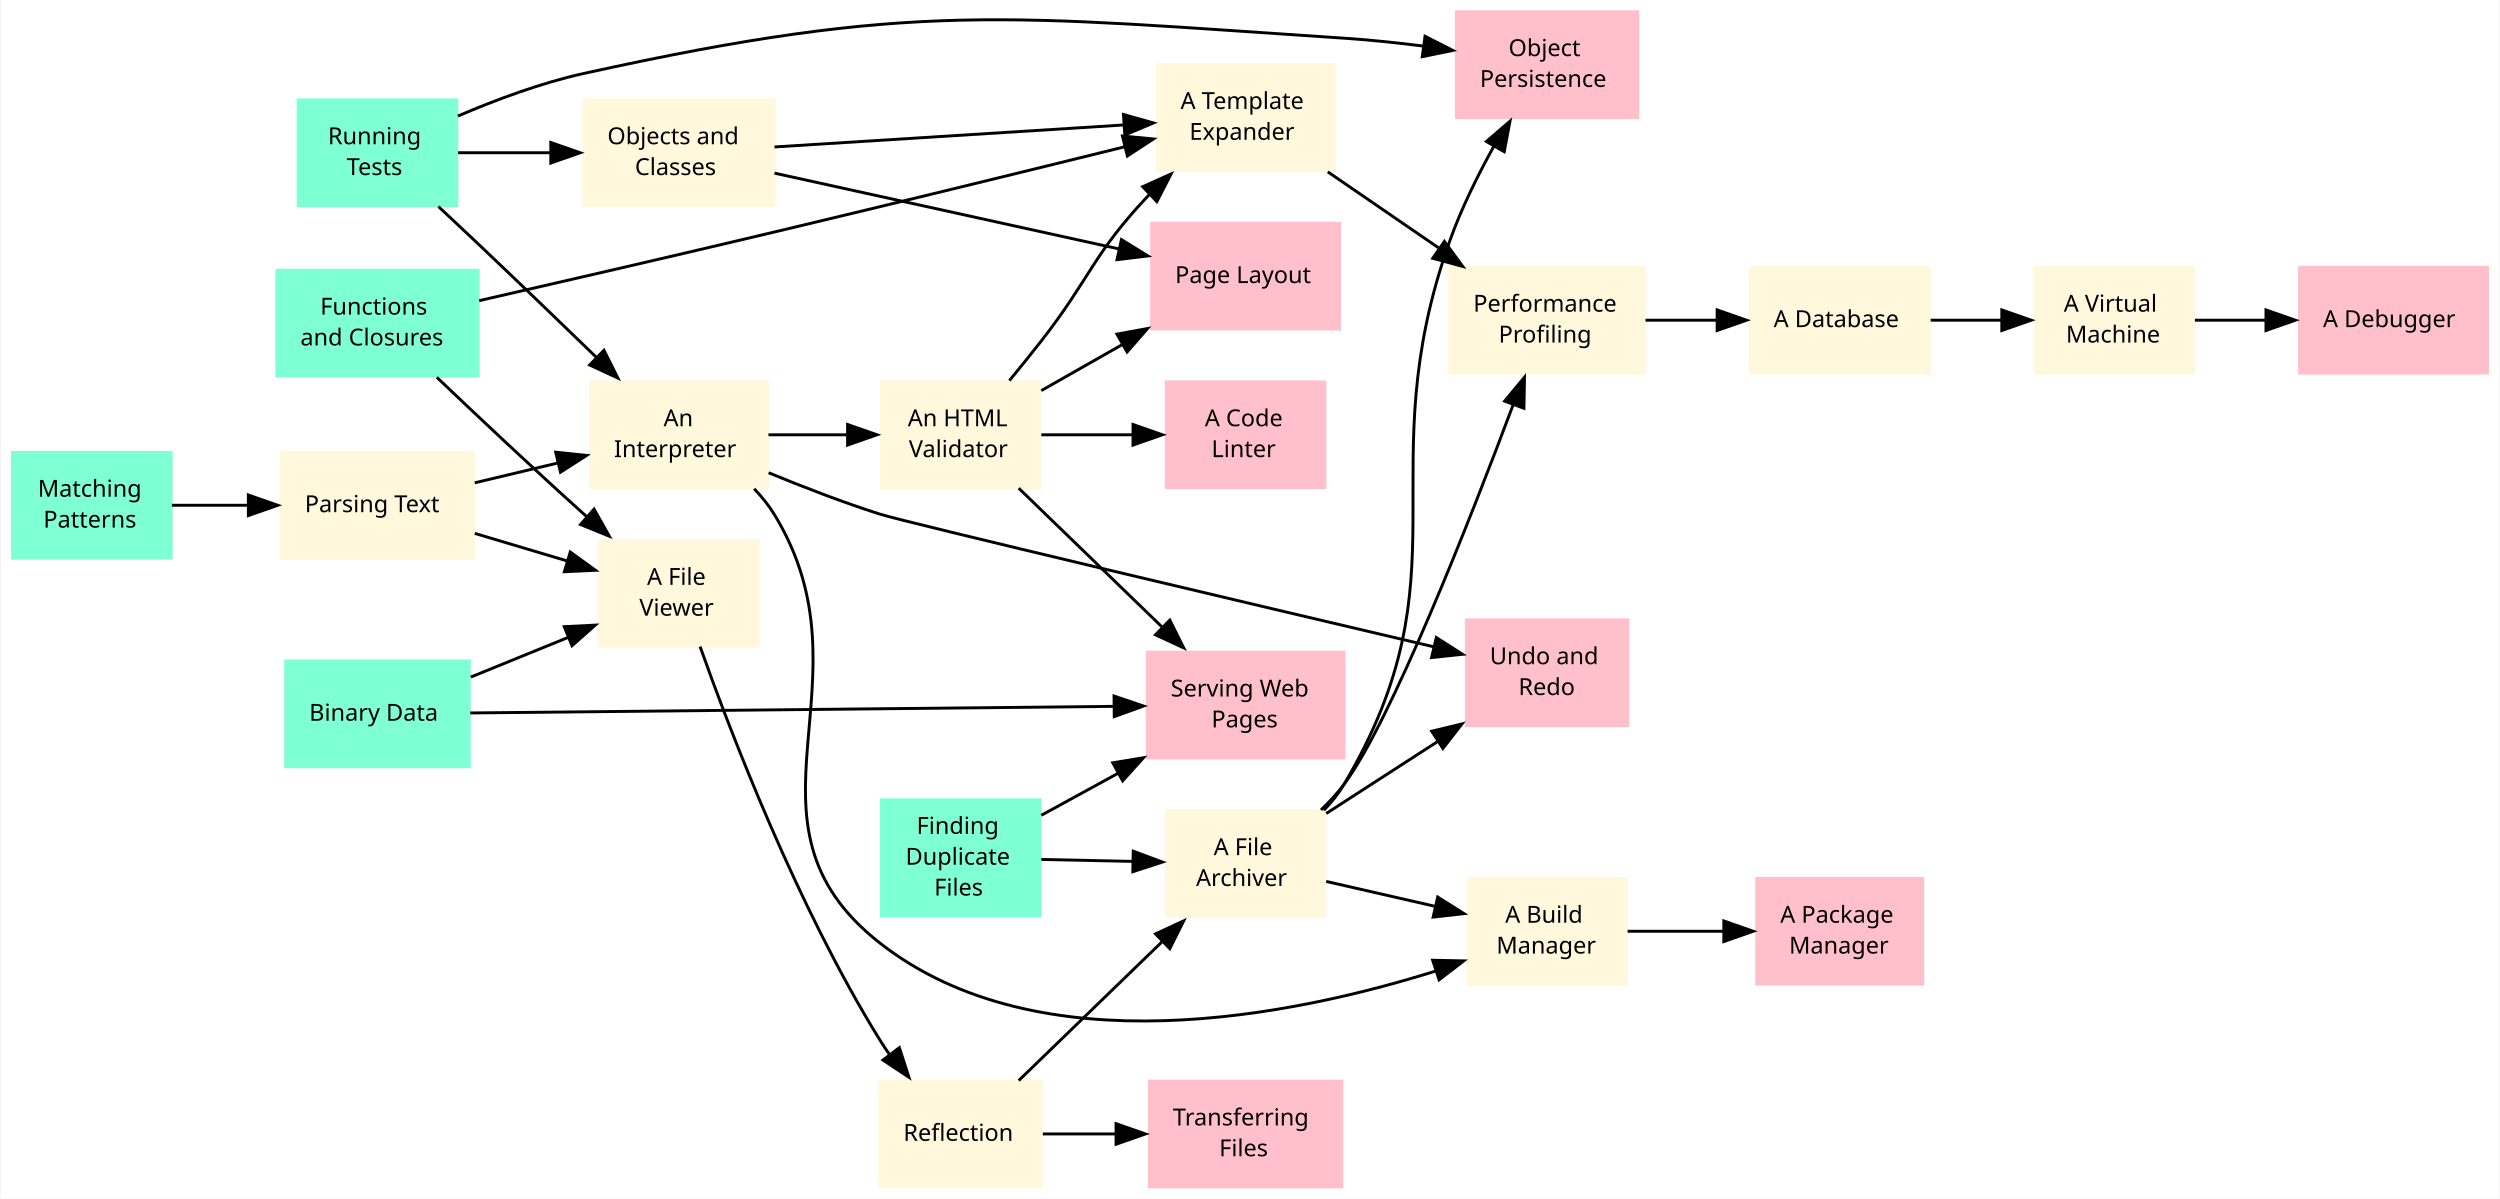
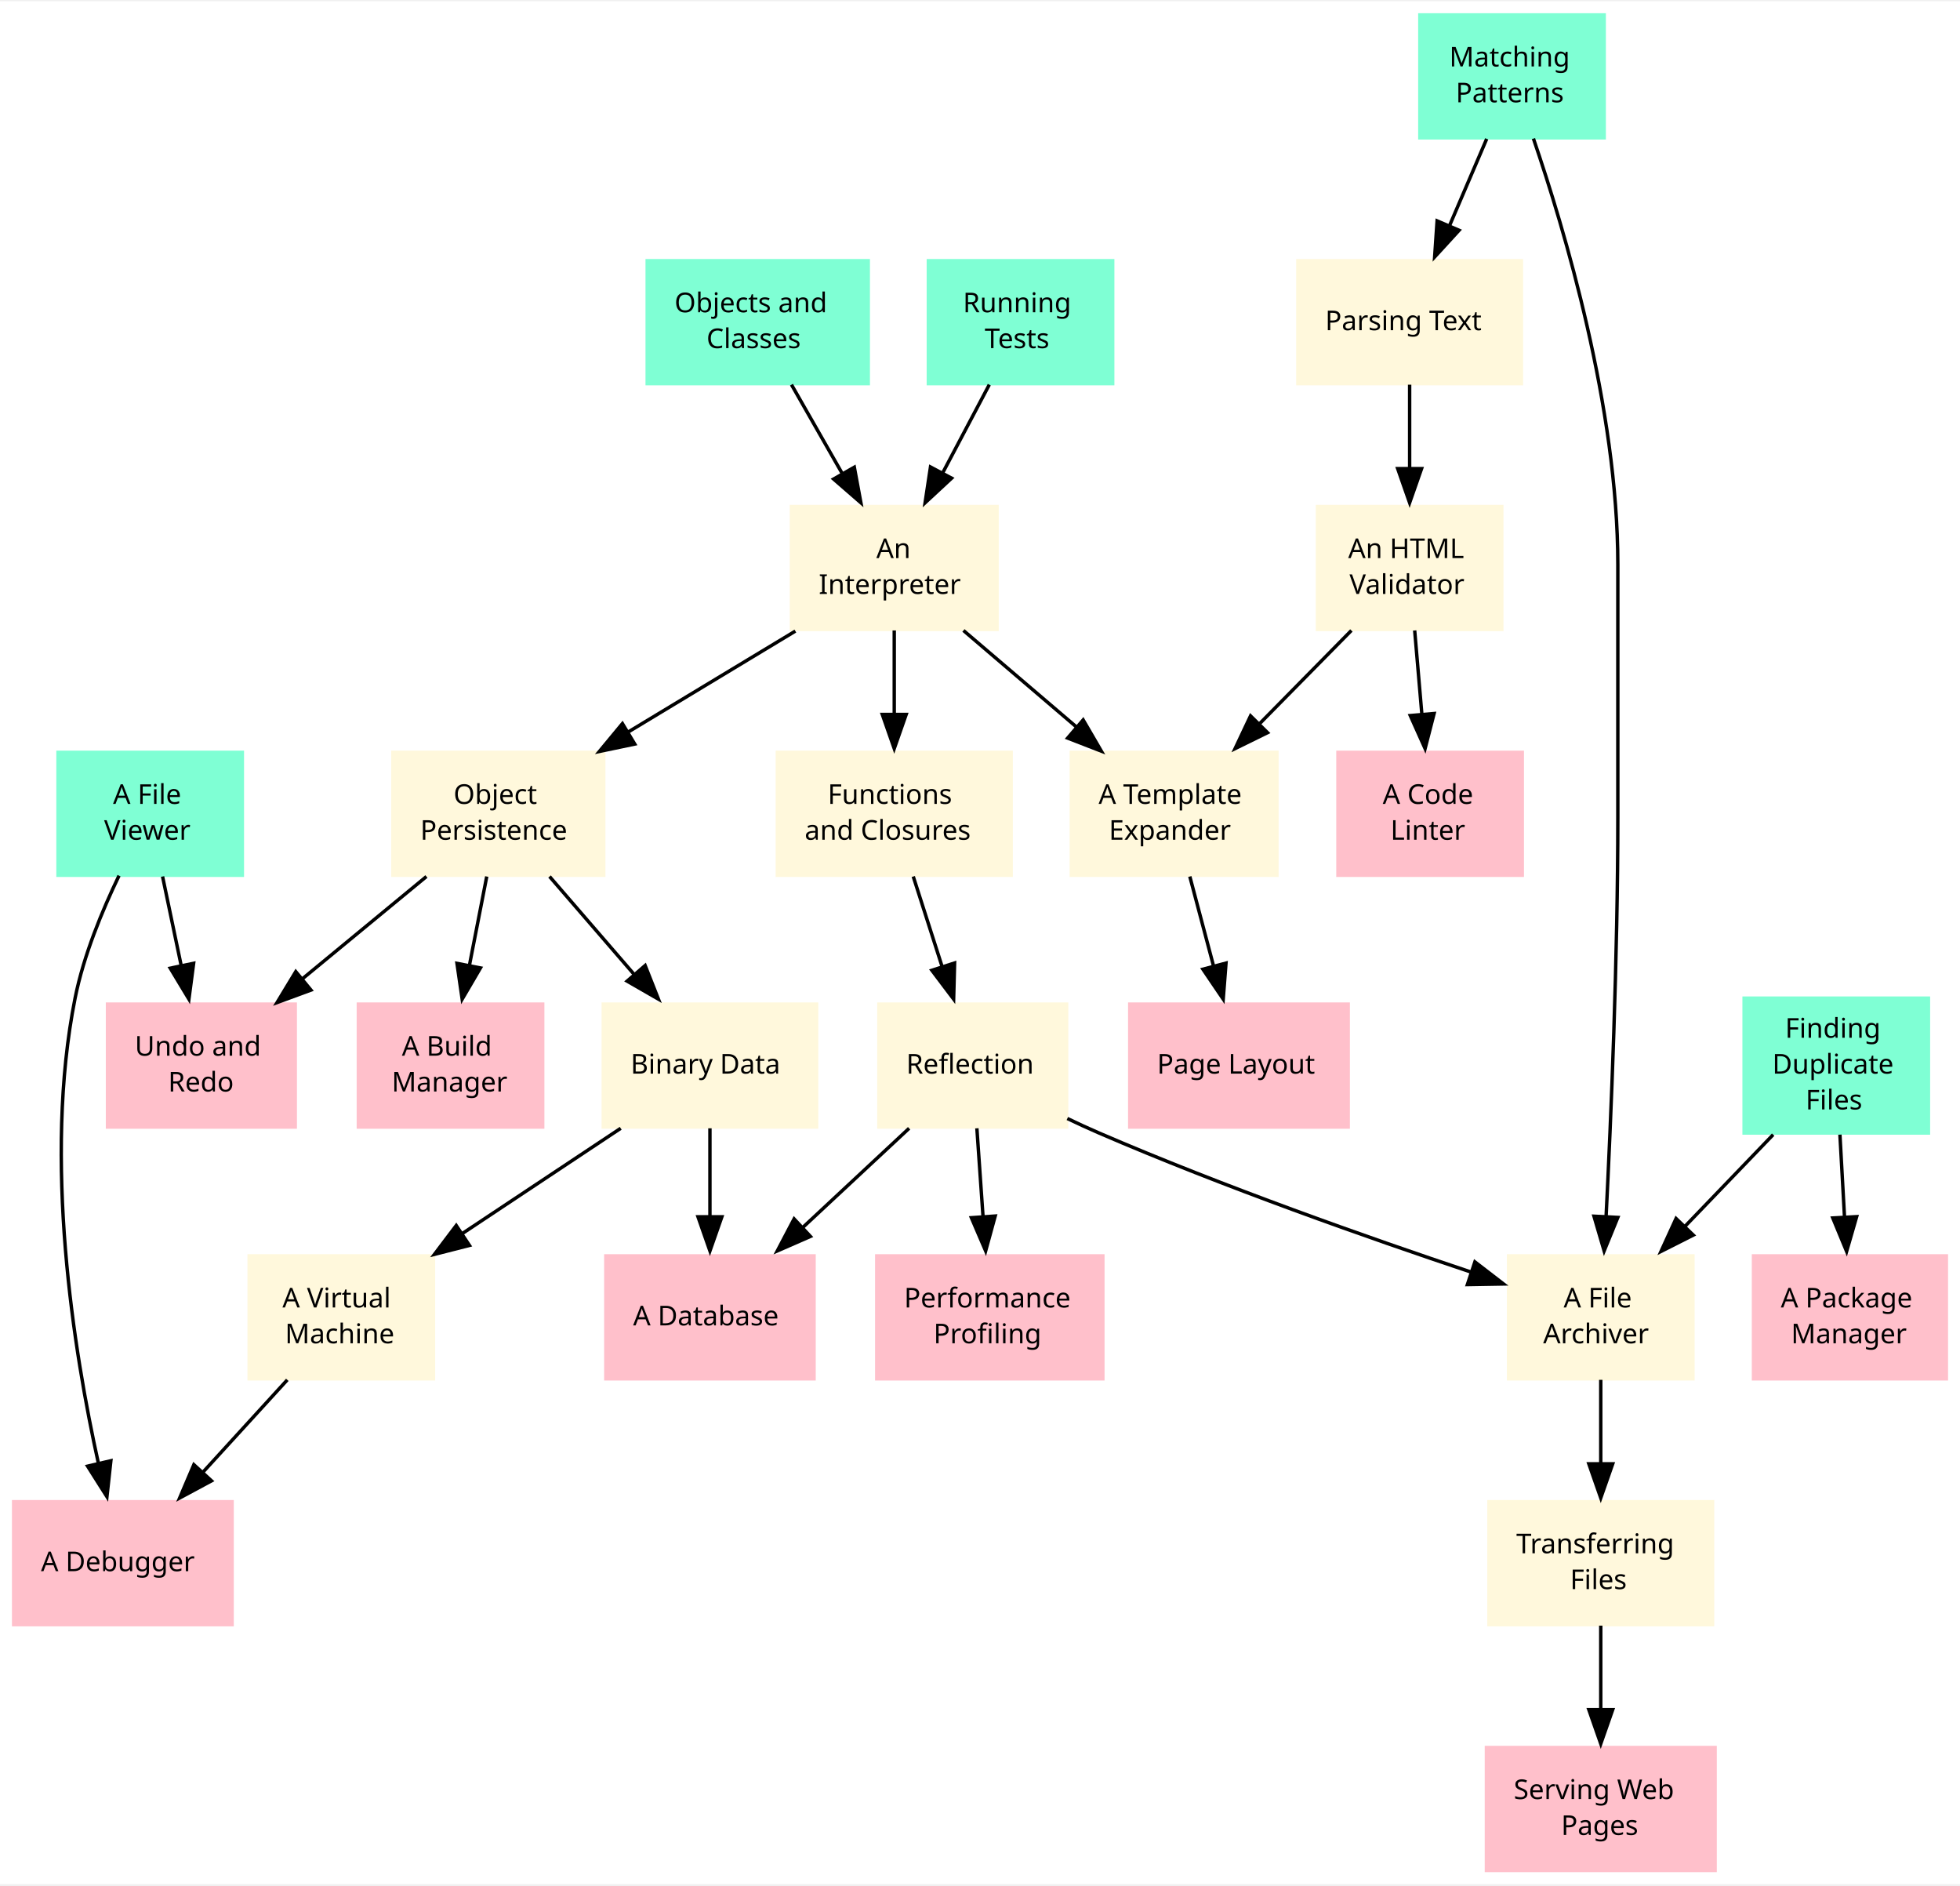
- <svg xmlns="http://www.w3.org/2000/svg" width="851pt" height="408pt" viewBox="0.00 0.00 850.50 408.00">
-   <g id="graph0" class="graph" transform="scale(1 1) rotate(0) translate(4 404)">
-     <polygon fill="white" stroke="none" points="-4,4 -4,-404 846.5,-404 846.5,4 -4,4" />
+ <svg xmlns="http://www.w3.org/2000/svg" width="574pt" height="552pt" viewBox="0.00 0.00 574.25 551.50">
+   <g id="graph0" class="graph" transform="scale(1 1) rotate(0) translate(4 547.5)">
+     <polygon fill="white" stroke="none" points="-4,4 -4,-547.5 570.25,-547.5 570.25,4 -4,4" />
    <g id="node1" class="node">
-       <polygon fill="cornsilk" stroke="cornsilk" points="259.25,-370 194.5,-370 194.5,-334 259.25,-334 259.25,-370" />
-       <text text-anchor="start" x="202.5" y="-354.9" font-family="Verdana" font-size="8.00">Objects and</text>
-       <text text-anchor="start" x="211.88" y="-344.4" font-family="Verdana" font-size="8.00">Classes</text>
+       <polygon fill="aquamarine" stroke="aquamarine" points="250.38,-471.5 185.62,-471.5 185.62,-435.5 250.38,-435.5 250.38,-471.5" />
+       <text text-anchor="start" x="193.62" y="-456.4" font-family="Verdana" font-size="8.00">Objects and</text>
+       <text text-anchor="start" x="203" y="-445.9" font-family="Verdana" font-size="8.00">Classes</text>
    </g>
    <g id="node2" class="node">
-       <polygon fill="cornsilk" stroke="cornsilk" points="449.88,-382 389.62,-382 389.62,-346 449.88,-346 449.88,-382" />
-       <text text-anchor="start" x="397.62" y="-366.9" font-family="Verdana" font-size="8.00">A Template</text>
-       <text text-anchor="start" x="400.62" y="-356.4" font-family="Verdana" font-size="8.00">Expander</text>
+       <polygon fill="cornsilk" stroke="cornsilk" points="288.12,-399.5 227.88,-399.5 227.88,-363.5 288.12,-363.5 288.12,-399.5" />
+       <text text-anchor="start" x="252.75" y="-384.4" font-family="Verdana" font-size="8.00">An</text>
+       <text text-anchor="start" x="235.88" y="-373.9" font-family="Verdana" font-size="8.00">Interpreter</text>
    </g>
    <g id="edge1" class="edge">
-       <path fill="none" stroke="black" d="M259.39,-353.98C291.98,-356.03 342.95,-359.23 378.44,-361.47" />
-       <polygon fill="black" stroke="black" points="378.18,-365.02 388.38,-362.15 378.62,-358.03 378.18,-365.02" />
+       <path fill="none" stroke="black" d="M227.89,-435.2C232.39,-427.31 237.83,-417.8 242.83,-409.05" />
+       <polygon fill="black" stroke="black" points="246.3,-411.02 248.23,-400.6 240.23,-407.55 246.3,-411.02" />
+     </g>
+     <g id="node10" class="node">
+       <polygon fill="cornsilk" stroke="cornsilk" points="292.25,-327.5 223.75,-327.5 223.75,-291.5 292.25,-291.5 292.25,-327.5" />
+       <text text-anchor="start" x="238.5" y="-312.4" font-family="Verdana" font-size="8.00">Functions</text>
+       <text text-anchor="start" x="231.75" y="-301.9" font-family="Verdana" font-size="8.00">and Closures</text>
+     </g>
+     <g id="edge8" class="edge">
+       <path fill="none" stroke="black" d="M258,-363.2C258,-355.74 258,-346.82 258,-338.47" />
+       <polygon fill="black" stroke="black" points="261.5,-338.6 258,-328.6 254.5,-338.6 261.5,-338.6" />
+     </g>
+     <g id="node11" class="node">
+       <polygon fill="cornsilk" stroke="cornsilk" points="370.12,-327.5 309.88,-327.5 309.88,-291.5 370.12,-291.5 370.12,-327.5" />
+       <text text-anchor="start" x="317.88" y="-312.4" font-family="Verdana" font-size="8.00">A Template</text>
+       <text text-anchor="start" x="320.88" y="-301.9" font-family="Verdana" font-size="8.00">Expander</text>
+     </g>
+     <g id="edge9" class="edge">
+       <path fill="none" stroke="black" d="M278.27,-363.2C288.32,-354.61 300.63,-344.11 311.61,-334.74" />
+       <polygon fill="black" stroke="black" points="313.35,-337 318.68,-327.85 308.8,-331.68 313.35,-337" />
+     </g>
+     <g id="node12" class="node">
+       <polygon fill="cornsilk" stroke="cornsilk" points="172.88,-327.5 111.12,-327.5 111.12,-291.5 172.88,-291.5 172.88,-327.5" />
+       <text text-anchor="start" x="128.88" y="-312.4" font-family="Verdana" font-size="8.00">Object</text>
+       <text text-anchor="start" x="119.12" y="-301.9" font-family="Verdana" font-size="8.00">Persistence</text>
+     </g>
+     <g id="edge10" class="edge">
+       <path fill="none" stroke="black" d="M229.03,-363.02C214.11,-354.01 195.73,-342.92 179.72,-333.26" />
+       <polygon fill="black" stroke="black" points="181.97,-329.93 171.6,-327.76 178.36,-335.92 181.97,-329.93" />
    </g>
    <g id="node3" class="node">
-       <polygon fill="pink" stroke="pink" points="451.75,-328 387.75,-328 387.75,-292 451.75,-292 451.75,-328" />
-       <text text-anchor="start" x="395.75" y="-307.65" font-family="Verdana" font-size="8.00">Page Layout</text>
+       <polygon fill="aquamarine" stroke="aquamarine" points="561,-255.5 507,-255.5 507,-216 561,-216 561,-255.5" />
+       <text text-anchor="start" x="519" y="-243.9" font-family="Verdana" font-size="8.00">Finding</text>
+       <text text-anchor="start" x="515.25" y="-233.4" font-family="Verdana" font-size="8.00">Duplicate</text>
+       <text text-anchor="start" x="525" y="-222.9" font-family="Verdana" font-size="8.00">Files</text>
+     </g>
+     <g id="node4" class="node">
+       <polygon fill="cornsilk" stroke="cornsilk" points="492,-180 438,-180 438,-144 492,-144 492,-180" />
+       <text text-anchor="start" x="454.12" y="-164.9" font-family="Verdana" font-size="8.00">A File</text>
+       <text text-anchor="start" x="448.12" y="-154.4" font-family="Verdana" font-size="8.00">Archiver</text>
    </g>
    <g id="edge2" class="edge">
-       <path fill="none" stroke="black" d="M259.39,-345.06C291.54,-337.99 341.59,-326.98 377.01,-319.18" />
-       <polygon fill="black" stroke="black" points="377.49,-322.44 386.5,-316.88 375.98,-315.61 377.49,-322.44" />
+       <path fill="none" stroke="black" d="M515.51,-215.52C507.44,-207.13 497.87,-197.18 489.24,-188.21" />
+       <polygon fill="black" stroke="black" points="492.11,-186.1 482.65,-181.32 487.06,-190.95 492.11,-186.1" />
+     </g>
+     <g id="node5" class="node">
+       <polygon fill="pink" stroke="pink" points="566.25,-180 509.75,-180 509.75,-144 566.25,-144 566.25,-180" />
+       <text text-anchor="start" x="517.75" y="-164.9" font-family="Verdana" font-size="8.00">A Package</text>
+       <text text-anchor="start" x="520.75" y="-154.4" font-family="Verdana" font-size="8.00">Manager</text>
+     </g>
+     <g id="edge3" class="edge">
+       <path fill="none" stroke="black" d="M535.07,-215.52C535.49,-208.07 535.97,-199.4 536.42,-191.26" />
+       <polygon fill="black" stroke="black" points="539.97,-191.5 537.03,-181.32 532.98,-191.11 539.97,-191.5" />
+     </g>
+     <g id="node16" class="node">
+       <polygon fill="cornsilk" stroke="cornsilk" points="497.75,-108 432.25,-108 432.25,-72 497.75,-72 497.75,-108" />
+       <text text-anchor="start" x="440.25" y="-92.9" font-family="Verdana" font-size="8.00">Transferring</text>
+       <text text-anchor="start" x="456" y="-82.4" font-family="Verdana" font-size="8.00">Files</text>
+     </g>
+     <g id="edge15" class="edge">
+       <path fill="none" stroke="black" d="M465,-143.7C465,-136.24 465,-127.32 465,-118.97" />
+       <polygon fill="black" stroke="black" points="468.5,-119.1 465,-109.1 461.5,-119.1 468.5,-119.1" />
+     </g>
+     <g id="node6" class="node">
+       <polygon fill="aquamarine" stroke="aquamarine" points="466,-543.5 412,-543.5 412,-507.5 466,-507.5 466,-543.5" />
+       <text text-anchor="start" x="420.62" y="-528.4" font-family="Verdana" font-size="8.00">Matching</text>
+       <text text-anchor="start" x="422.5" y="-517.9" font-family="Verdana" font-size="8.00">Patterns</text>
+     </g>
+     <g id="edge5" class="edge">
+       <path fill="none" stroke="black" d="M445.27,-507.28C454.33,-480.82 470,-428.42 470,-382.5 470,-382.5 470,-382.5 470,-308.5 470,-267.67 468.01,-220.43 466.54,-191.13" />
+       <polygon fill="black" stroke="black" points="470,-191.27 465.99,-181.46 463.01,-191.63 470,-191.27" />
+     </g>
+     <g id="node7" class="node">
+       <polygon fill="cornsilk" stroke="cornsilk" points="441.75,-471.5 376.25,-471.5 376.25,-435.5 441.75,-435.5 441.75,-471.5" />
+       <text text-anchor="start" x="384.25" y="-451.15" font-family="Verdana" font-size="8.00">Parsing Text</text>
+     </g>
+     <g id="edge4" class="edge">
+       <path fill="none" stroke="black" d="M431.58,-507.2C428.28,-499.48 424.31,-490.21 420.62,-481.61" />
+       <polygon fill="black" stroke="black" points="423.49,-480.42 416.33,-472.6 417.05,-483.17 423.49,-480.42" />
+     </g>
+     <g id="node8" class="node">
+       <polygon fill="cornsilk" stroke="cornsilk" points="436,-399.5 382,-399.5 382,-363.5 436,-363.5 436,-399.5" />
+       <text text-anchor="start" x="391" y="-384.4" font-family="Verdana" font-size="8.00">An HTML</text>
+       <text text-anchor="start" x="391.38" y="-373.9" font-family="Verdana" font-size="8.00">Validator</text>
+     </g>
+     <g id="edge6" class="edge">
+       <path fill="none" stroke="black" d="M409,-435.2C409,-427.74 409,-418.82 409,-410.47" />
+       <polygon fill="black" stroke="black" points="412.5,-410.6 409,-400.6 405.5,-410.6 412.5,-410.6" />
+     </g>
+     <g id="edge16" class="edge">
+       <path fill="none" stroke="black" d="M391.94,-363.2C383.67,-354.8 373.58,-344.57 364.51,-335.36" />
+       <polygon fill="black" stroke="black" points="367.37,-333.27 357.86,-328.6 362.39,-338.18 367.37,-333.27" />
+     </g>
+     <g id="node17" class="node">
+       <polygon fill="pink" stroke="pink" points="442,-327.5 388,-327.5 388,-291.5 442,-291.5 442,-327.5" />
+       <text text-anchor="start" x="401.12" y="-312.4" font-family="Verdana" font-size="8.00">A Code</text>
+       <text text-anchor="start" x="403.38" y="-301.9" font-family="Verdana" font-size="8.00">Linter</text>
+     </g>
+     <g id="edge17" class="edge">
+       <path fill="none" stroke="black" d="M410.48,-363.2C411.12,-355.74 411.89,-346.82 412.6,-338.47" />
+       <polygon fill="black" stroke="black" points="416.17,-338.87 413.53,-328.6 409.19,-338.27 416.17,-338.87" />
+     </g>
+     <g id="node9" class="node">
+       <polygon fill="aquamarine" stroke="aquamarine" points="322,-471.5 268,-471.5 268,-435.5 322,-435.5 322,-471.5" />
+       <text text-anchor="start" x="278.12" y="-456.4" font-family="Verdana" font-size="8.00">Running</text>
+       <text text-anchor="start" x="284.5" y="-445.9" font-family="Verdana" font-size="8.00">Tests</text>
+     </g>
+     <g id="edge7" class="edge">
+       <path fill="none" stroke="black" d="M285.85,-435.2C281.73,-427.4 276.77,-418.01 272.18,-409.33" />
+       <polygon fill="black" stroke="black" points="274.81,-407.81 267.04,-400.6 268.62,-411.08 274.81,-407.81" />
+     </g>
+     <g id="node13" class="node">
+       <polygon fill="cornsilk" stroke="cornsilk" points="308.5,-253.75 253.5,-253.75 253.5,-217.75 308.5,-217.75 308.5,-253.75" />
+       <text text-anchor="start" x="261.5" y="-233.4" font-family="Verdana" font-size="8.00">Reflection</text>
+     </g>
+     <g id="edge11" class="edge">
+       <path fill="none" stroke="black" d="M263.57,-291.13C266.12,-283.17 269.21,-273.53 272.07,-264.6" />
+       <polygon fill="black" stroke="black" points="275.68,-265.8 275.4,-255.21 269.02,-263.66 275.68,-265.8" />
+     </g>
+     <g id="node18" class="node">
+       <polygon fill="pink" stroke="pink" points="391,-253.75 327,-253.75 327,-217.75 391,-217.75 391,-253.75" />
+       <text text-anchor="start" x="335" y="-233.4" font-family="Verdana" font-size="8.00">Page Layout</text>
+     </g>
+     <g id="edge18" class="edge">
+       <path fill="none" stroke="black" d="M344.6,-291.13C346.71,-283.17 349.26,-273.53 351.63,-264.6" />
+       <polygon fill="black" stroke="black" points="355.2,-265.77 354.38,-255.21 348.43,-263.98 355.2,-265.77" />
    </g>
    <g id="node19" class="node">
-       <polygon fill="cornsilk" stroke="cornsilk" points="555.5,-313 489.25,-313 489.25,-277 555.5,-277 555.5,-313" />
-       <text text-anchor="start" x="497.25" y="-297.9" font-family="Verdana" font-size="8.00">Performance</text>
-       <text text-anchor="start" x="505.88" y="-287.4" font-family="Verdana" font-size="8.00">Profiling</text>
+       <polygon fill="cornsilk" stroke="cornsilk" points="235.25,-253.75 172.75,-253.75 172.75,-217.75 235.25,-217.75 235.25,-253.75" />
+       <text text-anchor="start" x="180.75" y="-233.4" font-family="Verdana" font-size="8.00">Binary Data</text>
+     </g>
+     <g id="edge19" class="edge">
+       <path fill="none" stroke="black" d="M157.01,-291.13C164.49,-282.47 173.69,-271.83 181.96,-262.26" />
+       <polygon fill="black" stroke="black" points="185.02,-265.06 188.91,-255.21 179.73,-260.49 185.02,-265.06" />
+     </g>
+     <g id="node20" class="node">
+       <polygon fill="pink" stroke="pink" points="155,-253.75 101,-253.75 101,-217.75 155,-217.75 155,-253.75" />
+       <text text-anchor="start" x="113.75" y="-238.65" font-family="Verdana" font-size="8.00">A Build</text>
+       <text text-anchor="start" x="110.75" y="-228.15" font-family="Verdana" font-size="8.00">Manager</text>
+     </g>
+     <g id="edge20" class="edge">
+       <path fill="none" stroke="black" d="M138.61,-291.13C137.07,-283.26 135.22,-273.75 133.49,-264.89" />
+       <polygon fill="black" stroke="black" points="136.76,-264.35 131.41,-255.21 129.89,-265.69 136.76,-264.35" />
+     </g>
+     <g id="node21" class="node">
+       <polygon fill="pink" stroke="pink" points="82.5,-253.75 27.5,-253.75 27.5,-217.75 82.5,-217.75 82.5,-253.75" />
+       <text text-anchor="start" x="35.5" y="-238.65" font-family="Verdana" font-size="8.00">Undo and</text>
+       <text text-anchor="start" x="45.25" y="-228.15" font-family="Verdana" font-size="8.00">Redo</text>
+     </g>
+     <g id="edge21" class="edge">
+       <path fill="none" stroke="black" d="M120.94,-291.13C110.01,-282.12 96.49,-270.96 84.53,-261.11" />
+       <polygon fill="black" stroke="black" points="87.11,-257.87 77.17,-254.21 82.66,-263.27 87.11,-257.87" />
+     </g>
+     <g id="edge12" class="edge">
+       <path fill="none" stroke="black" d="M308.71,-220.25C311.82,-218.76 314.96,-217.31 318,-216 354.38,-200.29 397.1,-185.26 427.08,-175.24" />
+       <polygon fill="black" stroke="black" points="428.12,-178.25 436.52,-171.78 425.92,-171.6 428.12,-178.25" />
+     </g>
+     <g id="node14" class="node">
+       <polygon fill="pink" stroke="pink" points="319.12,-180 252.88,-180 252.88,-144 319.12,-144 319.12,-180" />
+       <text text-anchor="start" x="260.88" y="-164.9" font-family="Verdana" font-size="8.00">Performance</text>
+       <text text-anchor="start" x="269.5" y="-154.4" font-family="Verdana" font-size="8.00">Profiling</text>
+     </g>
+     <g id="edge13" class="edge">
+       <path fill="none" stroke="black" d="M282.21,-217.38C282.76,-209.51 283.42,-200 284.04,-191.14" />
+       <polygon fill="black" stroke="black" points="287.58,-191.68 284.78,-181.46 280.6,-191.19 287.58,-191.68" />
+     </g>
+     <g id="node15" class="node">
+       <polygon fill="pink" stroke="pink" points="234.5,-180 173.5,-180 173.5,-144 234.5,-144 234.5,-180" />
+       <text text-anchor="start" x="181.5" y="-159.65" font-family="Verdana" font-size="8.00">A Database</text>
+     </g>
+     <g id="edge14" class="edge">
+       <path fill="none" stroke="black" d="M262.36,-217.38C252.88,-208.55 241.18,-197.65 230.76,-187.93" />
+       <polygon fill="black" stroke="black" points="233.44,-185.71 223.73,-181.46 228.66,-190.84 233.44,-185.71" />
+     </g>
+     <g id="node23" class="node">
+       <polygon fill="pink" stroke="pink" points="498.5,-36 431.5,-36 431.5,0 498.5,0 498.5,-36" />
+       <text text-anchor="start" x="439.5" y="-20.9" font-family="Verdana" font-size="8.00">Serving Web</text>
+       <text text-anchor="start" x="453.38" y="-10.4" font-family="Verdana" font-size="8.00">Pages</text>
+     </g>
+     <g id="edge24" class="edge">
+       <path fill="none" stroke="black" d="M465,-71.7C465,-64.24 465,-55.32 465,-46.97" />
+       <polygon fill="black" stroke="black" points="468.5,-47.1 465,-37.1 461.5,-47.1 468.5,-47.1" />
+     </g>
+     <g id="edge22" class="edge">
+       <path fill="none" stroke="black" d="M204,-217.38C204,-209.6 204,-200.21 204,-191.44" />
+       <polygon fill="black" stroke="black" points="207.5,-191.46 204,-181.46 200.5,-191.46 207.5,-191.46" />
+     </g>
+     <g id="node22" class="node">
+       <polygon fill="cornsilk" stroke="cornsilk" points="123,-180 69,-180 69,-144 123,-144 123,-180" />
+       <text text-anchor="start" x="78.75" y="-164.9" font-family="Verdana" font-size="8.00">A Virtual</text>
+       <text text-anchor="start" x="79.5" y="-154.4" font-family="Verdana" font-size="8.00">Machine</text>
+     </g>
+     <g id="edge23" class="edge">
+       <path fill="none" stroke="black" d="M177.86,-217.38C163.9,-208.11 146.52,-196.56 131.37,-186.5" />
+       <polygon fill="black" stroke="black" points="133.54,-183.08 123.28,-180.46 129.67,-188.91 133.54,-183.08" />
+     </g>
+     <g id="node25" class="node">
+       <polygon fill="pink" stroke="pink" points="64,-108 0,-108 0,-72 64,-72 64,-108" />
+       <text text-anchor="start" x="8" y="-87.65" font-family="Verdana" font-size="8.00">A Debugger</text>
+     </g>
+     <g id="edge27" class="edge">
+       <path fill="none" stroke="black" d="M80.18,-143.7C72.58,-135.39 63.34,-125.28 54.99,-116.14" />
+       <polygon fill="black" stroke="black" points="57.97,-114.12 48.64,-109.1 52.8,-118.85 57.97,-114.12" />
+     </g>
+     <g id="node24" class="node">
+       <polygon fill="aquamarine" stroke="aquamarine" points="67,-327.5 13,-327.5 13,-291.5 67,-291.5 67,-327.5" />
+       <text text-anchor="start" x="29.12" y="-312.4" font-family="Verdana" font-size="8.00">A File</text>
+       <text text-anchor="start" x="26.5" y="-301.9" font-family="Verdana" font-size="8.00">Viewer</text>
+     </g>
+     <g id="edge25" class="edge">
+       <path fill="none" stroke="black" d="M43.63,-291.13C45.28,-283.26 47.27,-273.75 49.12,-264.89" />
+       <polygon fill="black" stroke="black" points="52.73,-265.71 51.35,-255.21 45.88,-264.28 52.73,-265.71" />
    </g>
    <g id="edge26" class="edge">
-       <path fill="none" stroke="black" d="M447.72,-345.51C459.43,-337.48 473.31,-327.96 485.84,-319.36" />
-       <polygon fill="black" stroke="black" points="487.42,-321.84 493.68,-313.3 483.46,-316.07 487.42,-321.84" />
-     </g>
-     <g id="node4" class="node">
-       <polygon fill="aquamarine" stroke="aquamarine" points="349.75,-131.75 295.75,-131.75 295.75,-92.25 349.75,-92.25 349.75,-131.75" />
-       <text text-anchor="start" x="307.75" y="-120.15" font-family="Verdana" font-size="8.00">Finding</text>
-       <text text-anchor="start" x="304" y="-109.65" font-family="Verdana" font-size="8.00">Duplicate</text>
-       <text text-anchor="start" x="313.75" y="-99.15" font-family="Verdana" font-size="8.00">Files</text>
-     </g>
-     <g id="node5" class="node">
-       <polygon fill="cornsilk" stroke="cornsilk" points="446.75,-128 392.75,-128 392.75,-92 446.75,-92 446.75,-128" />
-       <text text-anchor="start" x="408.88" y="-112.9" font-family="Verdana" font-size="8.00">A File</text>
-       <text text-anchor="start" x="402.88" y="-102.4" font-family="Verdana" font-size="8.00">Archiver</text>
-     </g>
-     <g id="edge3" class="edge">
-       <path fill="none" stroke="black" d="M350.21,-111.44C359.89,-111.24 371.03,-111 381.47,-110.78" />
-       <polygon fill="black" stroke="black" points="381.51,-114.26 391.43,-110.55 381.36,-107.27 381.51,-114.26" />
-     </g>
-     <g id="node6" class="node">
-       <polygon fill="pink" stroke="pink" points="453.25,-182 386.25,-182 386.25,-146 453.25,-146 453.25,-182" />
-       <text text-anchor="start" x="394.25" y="-166.9" font-family="Verdana" font-size="8.00">Serving Web</text>
-       <text text-anchor="start" x="408.12" y="-156.4" font-family="Verdana" font-size="8.00">Pages</text>
-     </g>
-     <g id="edge4" class="edge">
-       <path fill="none" stroke="black" d="M350.21,-126.48C358.36,-130.94 367.54,-135.97 376.47,-140.85" />
-       <polygon fill="black" stroke="black" points="374.54,-144.34 385,-146.07 377.9,-138.2 374.54,-144.34" />
-     </g>
-     <g id="node12" class="node">
-       <polygon fill="pink" stroke="pink" points="553.25,-400 491.5,-400 491.5,-364 553.25,-364 553.25,-400" />
-       <text text-anchor="start" x="509.25" y="-384.9" font-family="Verdana" font-size="8.00">Object</text>
-       <text text-anchor="start" x="499.5" y="-374.4" font-family="Verdana" font-size="8.00">Persistence</text>
-     </g>
-     <g id="edge19" class="edge">
-       <path fill="none" stroke="black" d="M446.38,-128.18C449,-130.89 451.38,-133.84 453.25,-137 495.95,-209.06 461.17,-243.08 489.25,-322 493.17,-333.02 498.86,-344.49 504.37,-354.41" />
-       <polygon fill="black" stroke="black" points="501.72,-355.83 509.75,-362.75 507.79,-352.34 501.72,-355.83" />
-     </g>
-     <g id="node14" class="node">
-       <polygon fill="cornsilk" stroke="cornsilk" points="549.38,-105 495.38,-105 495.38,-69 549.38,-69 549.38,-105" />
-       <text text-anchor="start" x="508.12" y="-89.9" font-family="Verdana" font-size="8.00">A Build</text>
-       <text text-anchor="start" x="505.12" y="-79.4" font-family="Verdana" font-size="8.00">Manager</text>
-     </g>
-     <g id="edge20" class="edge">
-       <path fill="none" stroke="black" d="M447.19,-103.96C458.63,-101.34 472.21,-98.24 484.61,-95.4" />
-       <polygon fill="black" stroke="black" points="485.14,-98.64 494.11,-93 483.59,-91.82 485.14,-98.64" />
-     </g>
-     <g id="node15" class="node">
-       <polygon fill="pink" stroke="pink" points="549.88,-193 494.88,-193 494.88,-157 549.88,-157 549.88,-193" />
-       <text text-anchor="start" x="502.88" y="-177.9" font-family="Verdana" font-size="8.00">Undo and</text>
-       <text text-anchor="start" x="512.62" y="-167.4" font-family="Verdana" font-size="8.00">Redo</text>
-     </g>
-     <g id="edge21" class="edge">
-       <path fill="none" stroke="black" d="M447.19,-127.08C458.9,-134.64 472.86,-143.66 485.5,-151.83" />
-       <polygon fill="black" stroke="black" points="483.11,-155.1 493.41,-157.58 486.91,-149.22 483.11,-155.1" />
-     </g>
-     <g id="edge18" class="edge">
-       <path fill="none" stroke="black" d="M445.42,-128.29C448.27,-131.02 450.96,-133.95 453.25,-137 469.24,-158.37 496.1,-226.89 510.87,-266.33" />
-       <polygon fill="black" stroke="black" points="507.92,-267.46 514.69,-275.61 514.49,-265.02 507.92,-267.46" />
-     </g>
-     <g id="node7" class="node">
-       <polygon fill="aquamarine" stroke="aquamarine" points="54,-250 0,-250 0,-214 54,-214 54,-250" />
-       <text text-anchor="start" x="8.62" y="-234.9" font-family="Verdana" font-size="8.00">Matching</text>
-       <text text-anchor="start" x="10.5" y="-224.4" font-family="Verdana" font-size="8.00">Patterns</text>
-     </g>
-     <g id="node8" class="node">
-       <polygon fill="cornsilk" stroke="cornsilk" points="157,-250 91.5,-250 91.5,-214 157,-214 157,-250" />
-       <text text-anchor="start" x="99.5" y="-229.65" font-family="Verdana" font-size="8.00">Parsing Text</text>
-     </g>
-     <g id="edge5" class="edge">
-       <path fill="none" stroke="black" d="M54.28,-232C62.42,-232 71.61,-232 80.57,-232" />
-       <polygon fill="black" stroke="black" points="80.29,-235.5 90.29,-232 80.29,-228.5 80.29,-235.5" />
-     </g>
-     <g id="node9" class="node">
-       <polygon fill="cornsilk" stroke="cornsilk" points="257,-274 196.75,-274 196.75,-238 257,-238 257,-274" />
-       <text text-anchor="start" x="221.62" y="-258.9" font-family="Verdana" font-size="8.00">An</text>
-       <text text-anchor="start" x="204.75" y="-248.4" font-family="Verdana" font-size="8.00">Interpreter</text>
-     </g>
-     <g id="edge6" class="edge">
-       <path fill="none" stroke="black" d="M157.37,-239.66C166.48,-241.83 176.51,-244.22 186.01,-246.49" />
-       <polygon fill="black" stroke="black" points="184.91,-250.07 195.45,-248.98 186.54,-243.26 184.91,-250.07" />
-     </g>
-     <g id="node10" class="node">
-       <polygon fill="cornsilk" stroke="cornsilk" points="253.88,-220 199.88,-220 199.88,-184 253.88,-184 253.88,-220" />
-       <text text-anchor="start" x="216" y="-204.9" font-family="Verdana" font-size="8.00">A File</text>
-       <text text-anchor="start" x="213.38" y="-194.4" font-family="Verdana" font-size="8.00">Viewer</text>
-     </g>
-     <g id="edge7" class="edge">
-       <path fill="none" stroke="black" d="M157.37,-222.43C167.44,-219.42 178.64,-216.08 189.01,-212.99" />
-       <polygon fill="black" stroke="black" points="189.86,-216.09 198.45,-209.88 187.86,-209.38 189.86,-216.09" />
-     </g>
-     <g id="node13" class="node">
-       <polygon fill="cornsilk" stroke="cornsilk" points="349.75,-274 295.75,-274 295.75,-238 349.75,-238 349.75,-274" />
-       <text text-anchor="start" x="304.75" y="-258.9" font-family="Verdana" font-size="8.00">An HTML</text>
-       <text text-anchor="start" x="305.12" y="-248.4" font-family="Verdana" font-size="8.00">Validator</text>
-     </g>
-     <g id="edge11" class="edge">
-       <path fill="none" stroke="black" d="M257.32,-256C265.86,-256 275.31,-256 284.28,-256" />
-       <polygon fill="black" stroke="black" points="284.27,-259.5 294.27,-256 284.27,-252.5 284.27,-259.5" />
-     </g>
-     <g id="edge12" class="edge">
-       <path fill="none" stroke="black" d="M252.47,-237.63C255.03,-234.96 257.37,-232.06 259.25,-229 294.24,-172.06 242.64,-124.21 295.25,-83 349.56,-40.45 435.85,-58.2 484.63,-73.51" />
-       <polygon fill="black" stroke="black" points="483.43,-77.13 494.02,-76.92 485.61,-70.48 483.43,-77.13" />
-     </g>
-     <g id="edge13" class="edge">
-       <path fill="none" stroke="black" d="M257.38,-243.08C269.04,-238.27 282.64,-233.01 295.25,-229 304.3,-226.12 422.25,-198.29 484.1,-183.75" />
-       <polygon fill="black" stroke="black" points="484.66,-186.98 493.6,-181.28 483.06,-180.17 484.66,-186.98" />
-     </g>
-     <g id="node17" class="node">
-       <polygon fill="cornsilk" stroke="cornsilk" points="350.25,-36 295.25,-36 295.25,0 350.25,0 350.25,-36" />
-       <text text-anchor="start" x="303.25" y="-15.65" font-family="Verdana" font-size="8.00">Reflection</text>
-     </g>
-     <g id="edge32" class="edge">
-       <path fill="none" stroke="black" d="M234.06,-183.89C244.47,-154.56 267.14,-95.4 295.25,-50 296.33,-48.25 297.5,-46.5 298.73,-44.76" />
-       <polygon fill="black" stroke="black" points="301.89,-47.38 305.15,-37.3 296.31,-43.15 301.89,-47.38" />
-     </g>
-     <g id="node11" class="node">
-       <polygon fill="aquamarine" stroke="aquamarine" points="151.25,-370 97.25,-370 97.25,-334 151.25,-334 151.25,-370" />
-       <text text-anchor="start" x="107.38" y="-354.9" font-family="Verdana" font-size="8.00">Running</text>
-       <text text-anchor="start" x="113.75" y="-344.4" font-family="Verdana" font-size="8.00">Tests</text>
-     </g>
-     <g id="edge8" class="edge">
-       <path fill="none" stroke="black" d="M151.69,-352C161.37,-352 172.58,-352 183.32,-352" />
-       <polygon fill="black" stroke="black" points="183.24,-355.5 193.24,-352 183.24,-348.5 183.24,-355.5" />
-     </g>
-     <g id="edge9" class="edge">
-       <path fill="none" stroke="black" d="M144.99,-333.7C149.45,-329.54 154.15,-325.13 158.5,-321 172.04,-308.16 186.99,-293.75 199.36,-281.78" />
-       <polygon fill="black" stroke="black" points="201.34,-284.77 206.08,-275.3 196.46,-279.75 201.34,-284.77" />
-     </g>
-     <g id="edge10" class="edge">
-       <path fill="none" stroke="black" d="M151.62,-364.5C164.29,-369.93 179.88,-375.78 194.5,-379 306.92,-403.8 338.37,-398.56 453.25,-391 462.14,-390.42 471.63,-389.41 480.63,-388.27" />
-       <polygon fill="black" stroke="black" points="480.83,-391.64 490.28,-386.84 479.9,-384.7 480.83,-391.64" />
-     </g>
-     <g id="edge22" class="edge">
-       <path fill="none" stroke="black" d="M339.35,-274.46C342.98,-278.86 346.79,-283.56 350.25,-288 366.87,-309.3 367.72,-317.33 386.25,-337 386.69,-337.47 387.14,-337.93 387.59,-338.4" />
-       <polygon fill="black" stroke="black" points="384.73,-340.45 394.39,-344.79 389.54,-335.37 384.73,-340.45" />
-     </g>
-     <g id="edge24" class="edge">
-       <path fill="none" stroke="black" d="M350.21,-271.04C358.77,-275.91 368.47,-281.42 377.82,-286.73" />
-       <polygon fill="black" stroke="black" points="375.95,-290.27 386.38,-292.17 379.41,-284.18 375.95,-290.27" />
-     </g>
-     <g id="edge25" class="edge">
-       <path fill="none" stroke="black" d="M342.52,-237.82C356.61,-224.18 376.1,-205.3 391.85,-190.05" />
-       <polygon fill="black" stroke="black" points="393.95,-192.92 398.69,-183.45 389.08,-187.9 393.95,-192.92" />
-     </g>
-     <g id="node20" class="node">
-       <polygon fill="pink" stroke="pink" points="446.75,-274 392.75,-274 392.75,-238 446.75,-238 446.75,-274" />
-       <text text-anchor="start" x="405.88" y="-258.9" font-family="Verdana" font-size="8.00">A Code</text>
-       <text text-anchor="start" x="408.12" y="-248.4" font-family="Verdana" font-size="8.00">Linter</text>
-     </g>
-     <g id="edge23" class="edge">
-       <path fill="none" stroke="black" d="M350.21,-256C359.89,-256 371.03,-256 381.47,-256" />
-       <polygon fill="black" stroke="black" points="381.43,-259.5 391.43,-256 381.43,-252.5 381.43,-259.5" />
-     </g>
-     <g id="node24" class="node">
-       <polygon fill="pink" stroke="pink" points="650.25,-105 593.75,-105 593.75,-69 650.25,-69 650.25,-105" />
-       <text text-anchor="start" x="601.75" y="-89.9" font-family="Verdana" font-size="8.00">A Package</text>
-       <text text-anchor="start" x="604.75" y="-79.4" font-family="Verdana" font-size="8.00">Manager</text>
-     </g>
-     <g id="edge31" class="edge">
-       <path fill="none" stroke="black" d="M549.79,-87C559.96,-87 571.78,-87 582.83,-87" />
-       <polygon fill="black" stroke="black" points="582.54,-90.5 592.54,-87 582.54,-83.5 582.54,-90.5" />
-     </g>
-     <g id="node16" class="node">
-       <polygon fill="aquamarine" stroke="aquamarine" points="158.5,-312 90,-312 90,-276 158.5,-276 158.5,-312" />
-       <text text-anchor="start" x="104.75" y="-296.9" font-family="Verdana" font-size="8.00">Functions</text>
-       <text text-anchor="start" x="98" y="-286.4" font-family="Verdana" font-size="8.00">and Closures</text>
-     </g>
-     <g id="edge14" class="edge">
-       <path fill="none" stroke="black" d="M158.87,-301.66C185.99,-307.86 225.1,-316.88 259.25,-325 300.11,-334.72 346.77,-346.17 379.02,-354.14" />
-       <polygon fill="black" stroke="black" points="377.83,-357.7 388.38,-356.7 379.51,-350.9 377.83,-357.7" />
-     </g>
-     <g id="edge15" class="edge">
-       <path fill="none" stroke="black" d="M144.44,-275.56C158.23,-262.42 177.33,-244.43 194.5,-229 194.98,-228.56 195.47,-228.13 195.97,-227.69" />
-       <polygon fill="black" stroke="black" points="197.97,-230.7 203.16,-221.47 193.35,-225.45 197.97,-230.7" />
-     </g>
-     <g id="edge16" class="edge">
-       <path fill="none" stroke="black" d="M342.52,-36.18C356.61,-49.82 376.1,-68.7 391.85,-83.95" />
-       <polygon fill="black" stroke="black" points="389.08,-86.1 398.69,-90.55 393.95,-81.08 389.08,-86.1" />
-     </g>
-     <g id="node18" class="node">
-       <polygon fill="pink" stroke="pink" points="452.5,-36 387,-36 387,0 452.5,0 452.5,-36" />
-       <text text-anchor="start" x="395" y="-20.9" font-family="Verdana" font-size="8.00">Transferring</text>
-       <text text-anchor="start" x="410.75" y="-10.4" font-family="Verdana" font-size="8.00">Files</text>
-     </g>
-     <g id="edge17" class="edge">
-       <path fill="none" stroke="black" d="M350.72,-18C358.5,-18 367.19,-18 375.69,-18" />
-       <polygon fill="black" stroke="black" points="375.66,-21.5 385.66,-18 375.66,-14.5 375.66,-21.5" />
-     </g>
-     <g id="node21" class="node">
-       <polygon fill="cornsilk" stroke="cornsilk" points="652.5,-313 591.5,-313 591.5,-277 652.5,-277 652.5,-313" />
-       <text text-anchor="start" x="599.5" y="-292.65" font-family="Verdana" font-size="8.00">A Database</text>
-     </g>
-     <g id="edge27" class="edge">
-       <path fill="none" stroke="black" d="M555.88,-295C563.74,-295 572.23,-295 580.41,-295" />
-       <polygon fill="black" stroke="black" points="580.27,-298.5 590.27,-295 580.27,-291.5 580.27,-298.5" />
-     </g>
-     <g id="node23" class="node">
-       <polygon fill="cornsilk" stroke="cornsilk" points="742.5,-313 688.5,-313 688.5,-277 742.5,-277 742.5,-313" />
-       <text text-anchor="start" x="698.25" y="-297.9" font-family="Verdana" font-size="8.00">A Virtual</text>
-       <text text-anchor="start" x="699" y="-287.4" font-family="Verdana" font-size="8.00">Machine</text>
-     </g>
-     <g id="edge30" class="edge">
-       <path fill="none" stroke="black" d="M652.96,-295C660.77,-295 669.28,-295 677.42,-295" />
-       <polygon fill="black" stroke="black" points="677.17,-298.5 687.17,-295 677.17,-291.5 677.17,-298.5" />
-     </g>
-     <g id="node22" class="node">
-       <polygon fill="aquamarine" stroke="aquamarine" points="155.5,-179 93,-179 93,-143 155.5,-143 155.5,-179" />
-       <text text-anchor="start" x="101" y="-158.65" font-family="Verdana" font-size="8.00">Binary Data</text>
-     </g>
-     <g id="edge28" class="edge">
-       <path fill="none" stroke="black" d="M155.83,-161.31C208.21,-161.85 315.27,-162.94 375.36,-163.56" />
-       <polygon fill="black" stroke="black" points="374.97,-167.06 385.01,-163.67 375.04,-160.06 374.97,-167.06" />
-     </g>
-     <g id="edge29" class="edge">
-       <path fill="none" stroke="black" d="M155.99,-173.52C166.5,-177.81 178.36,-182.64 189.29,-187.09" />
-       <polygon fill="black" stroke="black" points="187.82,-190.68 198.4,-191.21 190.46,-184.2 187.82,-190.68" />
-     </g>
-     <g id="node25" class="node">
-       <polygon fill="pink" stroke="pink" points="842.5,-313 778.5,-313 778.5,-277 842.5,-277 842.5,-313" />
-       <text text-anchor="start" x="786.5" y="-292.65" font-family="Verdana" font-size="8.00">A Debugger</text>
-     </g>
-     <g id="edge33" class="edge">
-       <path fill="none" stroke="black" d="M742.9,-295C750.52,-295 759.03,-295 767.35,-295" />
-       <polygon fill="black" stroke="black" points="767.09,-298.5 777.09,-295 767.09,-291.5 767.09,-298.5" />
+       <path fill="none" stroke="black" d="M30.87,-291.38C25.99,-281.26 20.49,-268.01 18,-255.5 8.58,-208.23 17.58,-152.07 24.86,-119.11" />
+       <polygon fill="black" stroke="black" points="28.48,-120 27.33,-109.47 21.66,-118.42 28.48,-120" />
    </g>
  </g>
</svg>
